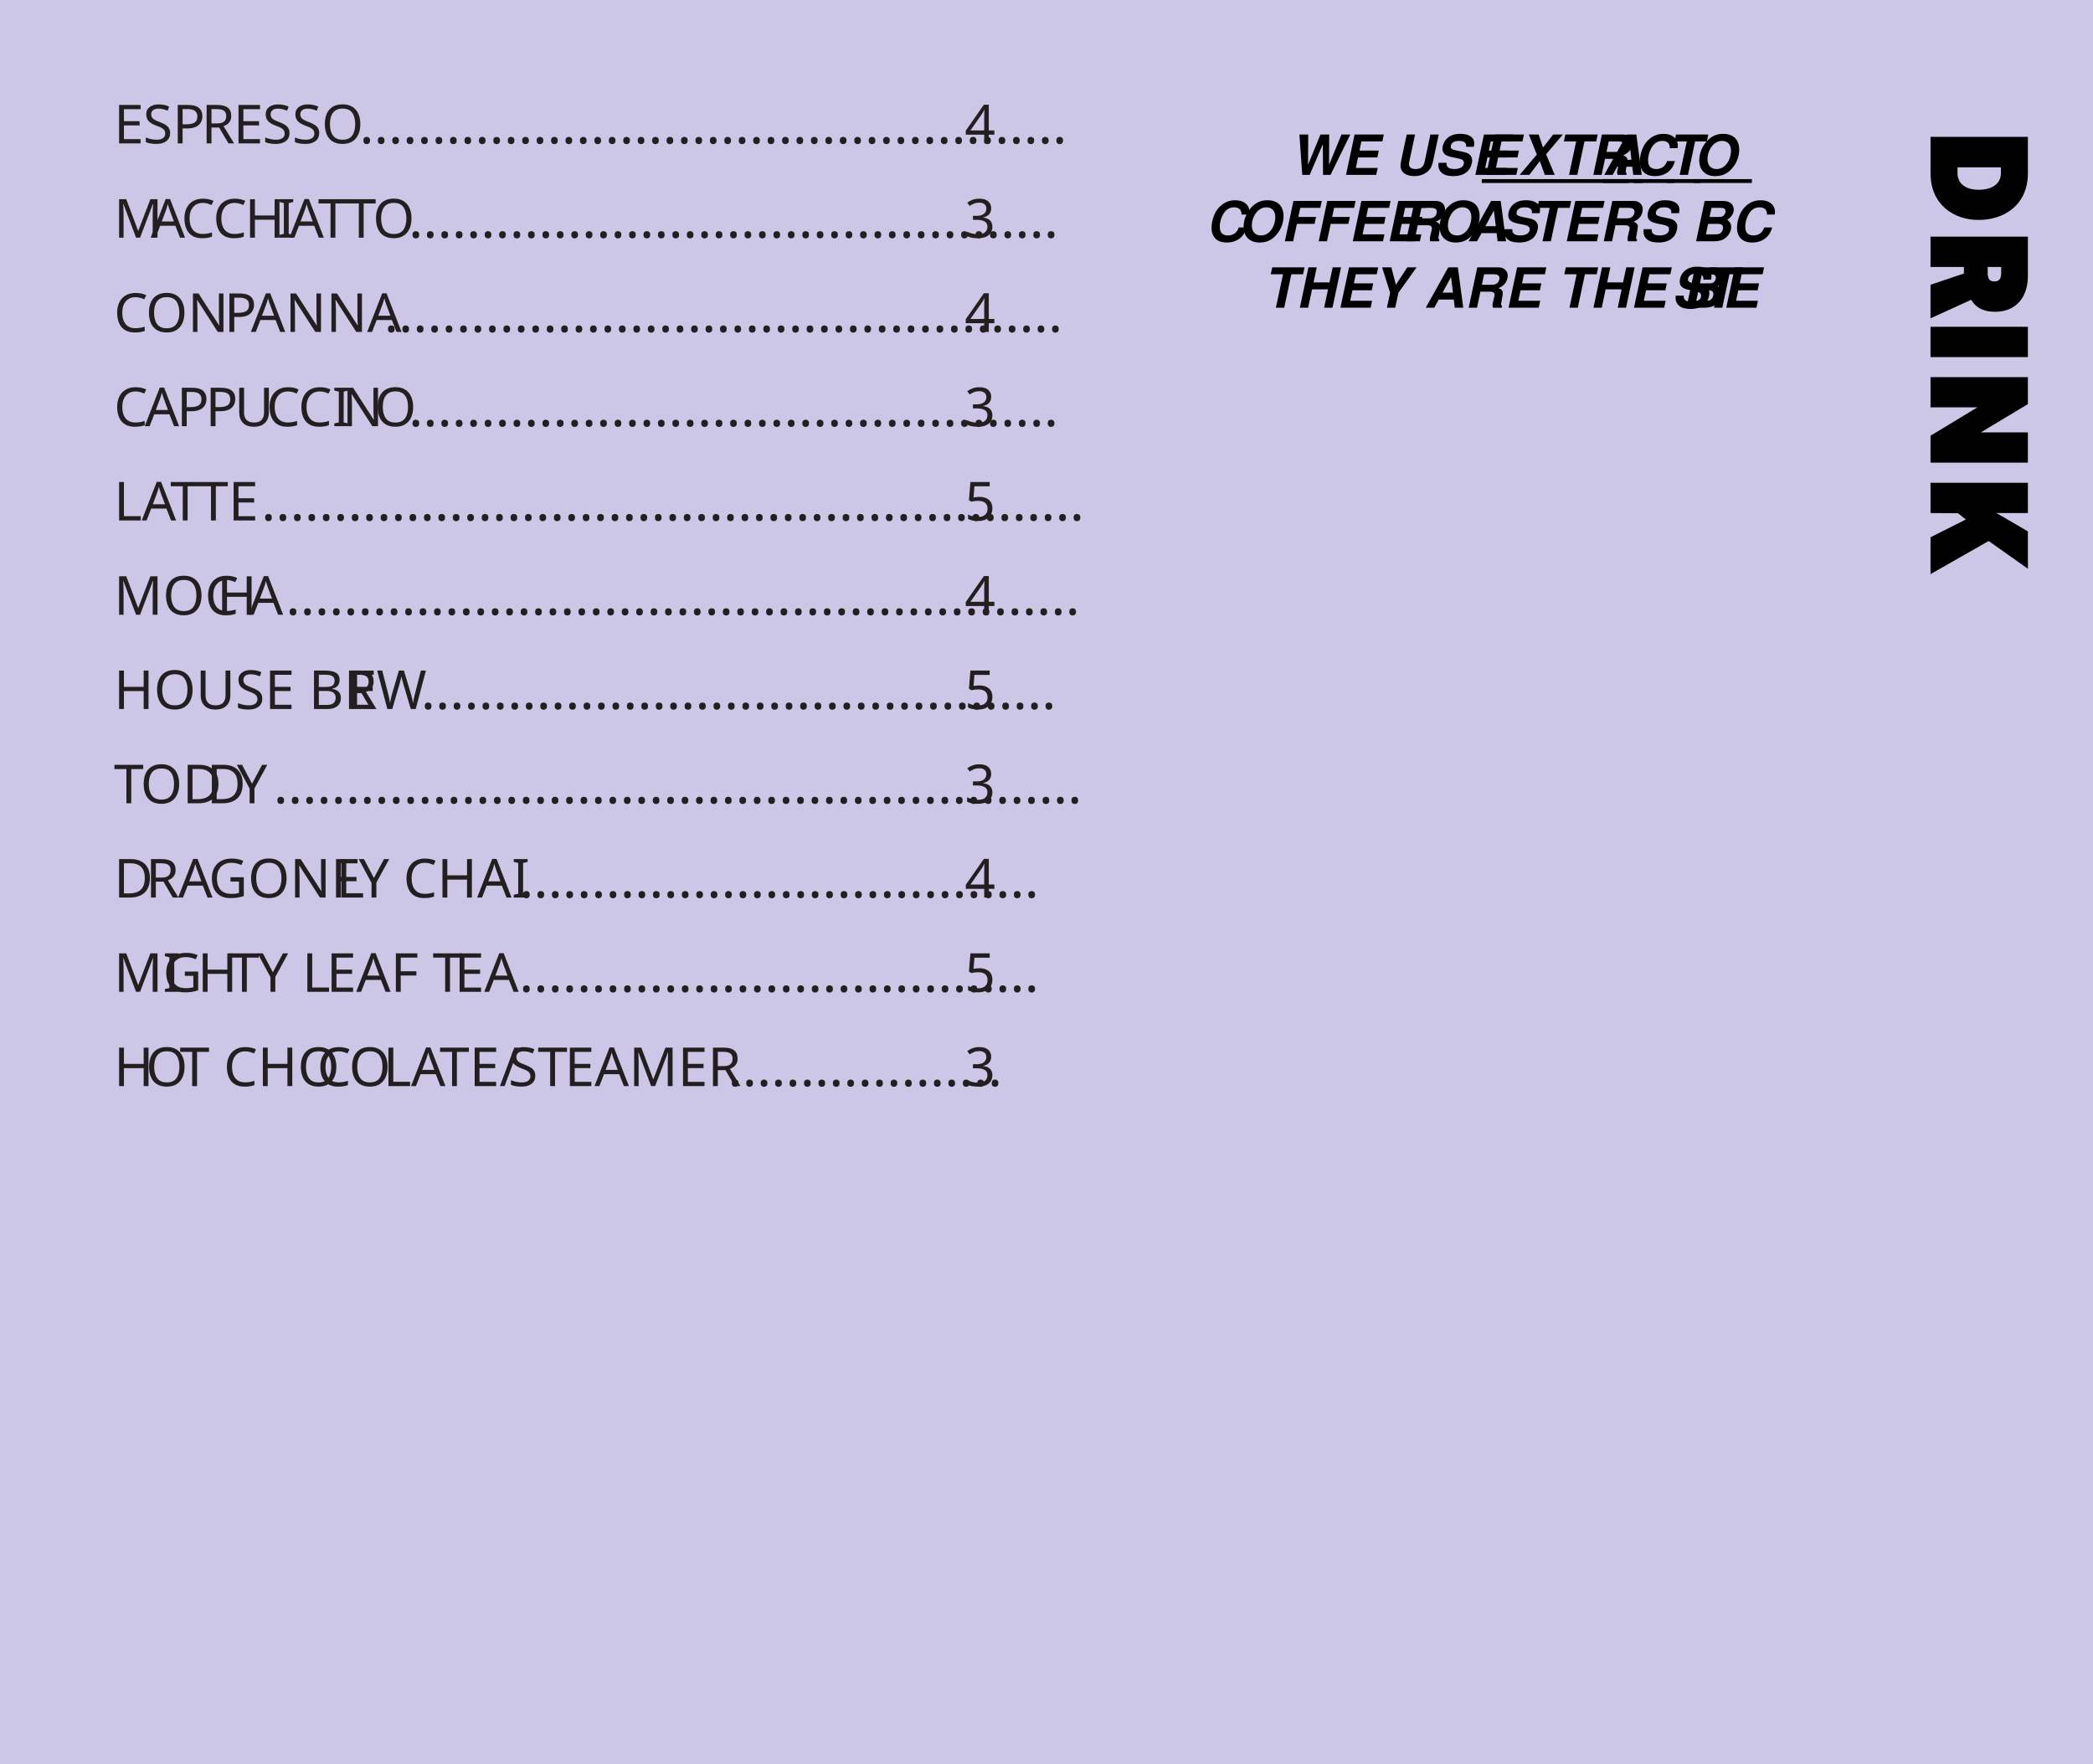
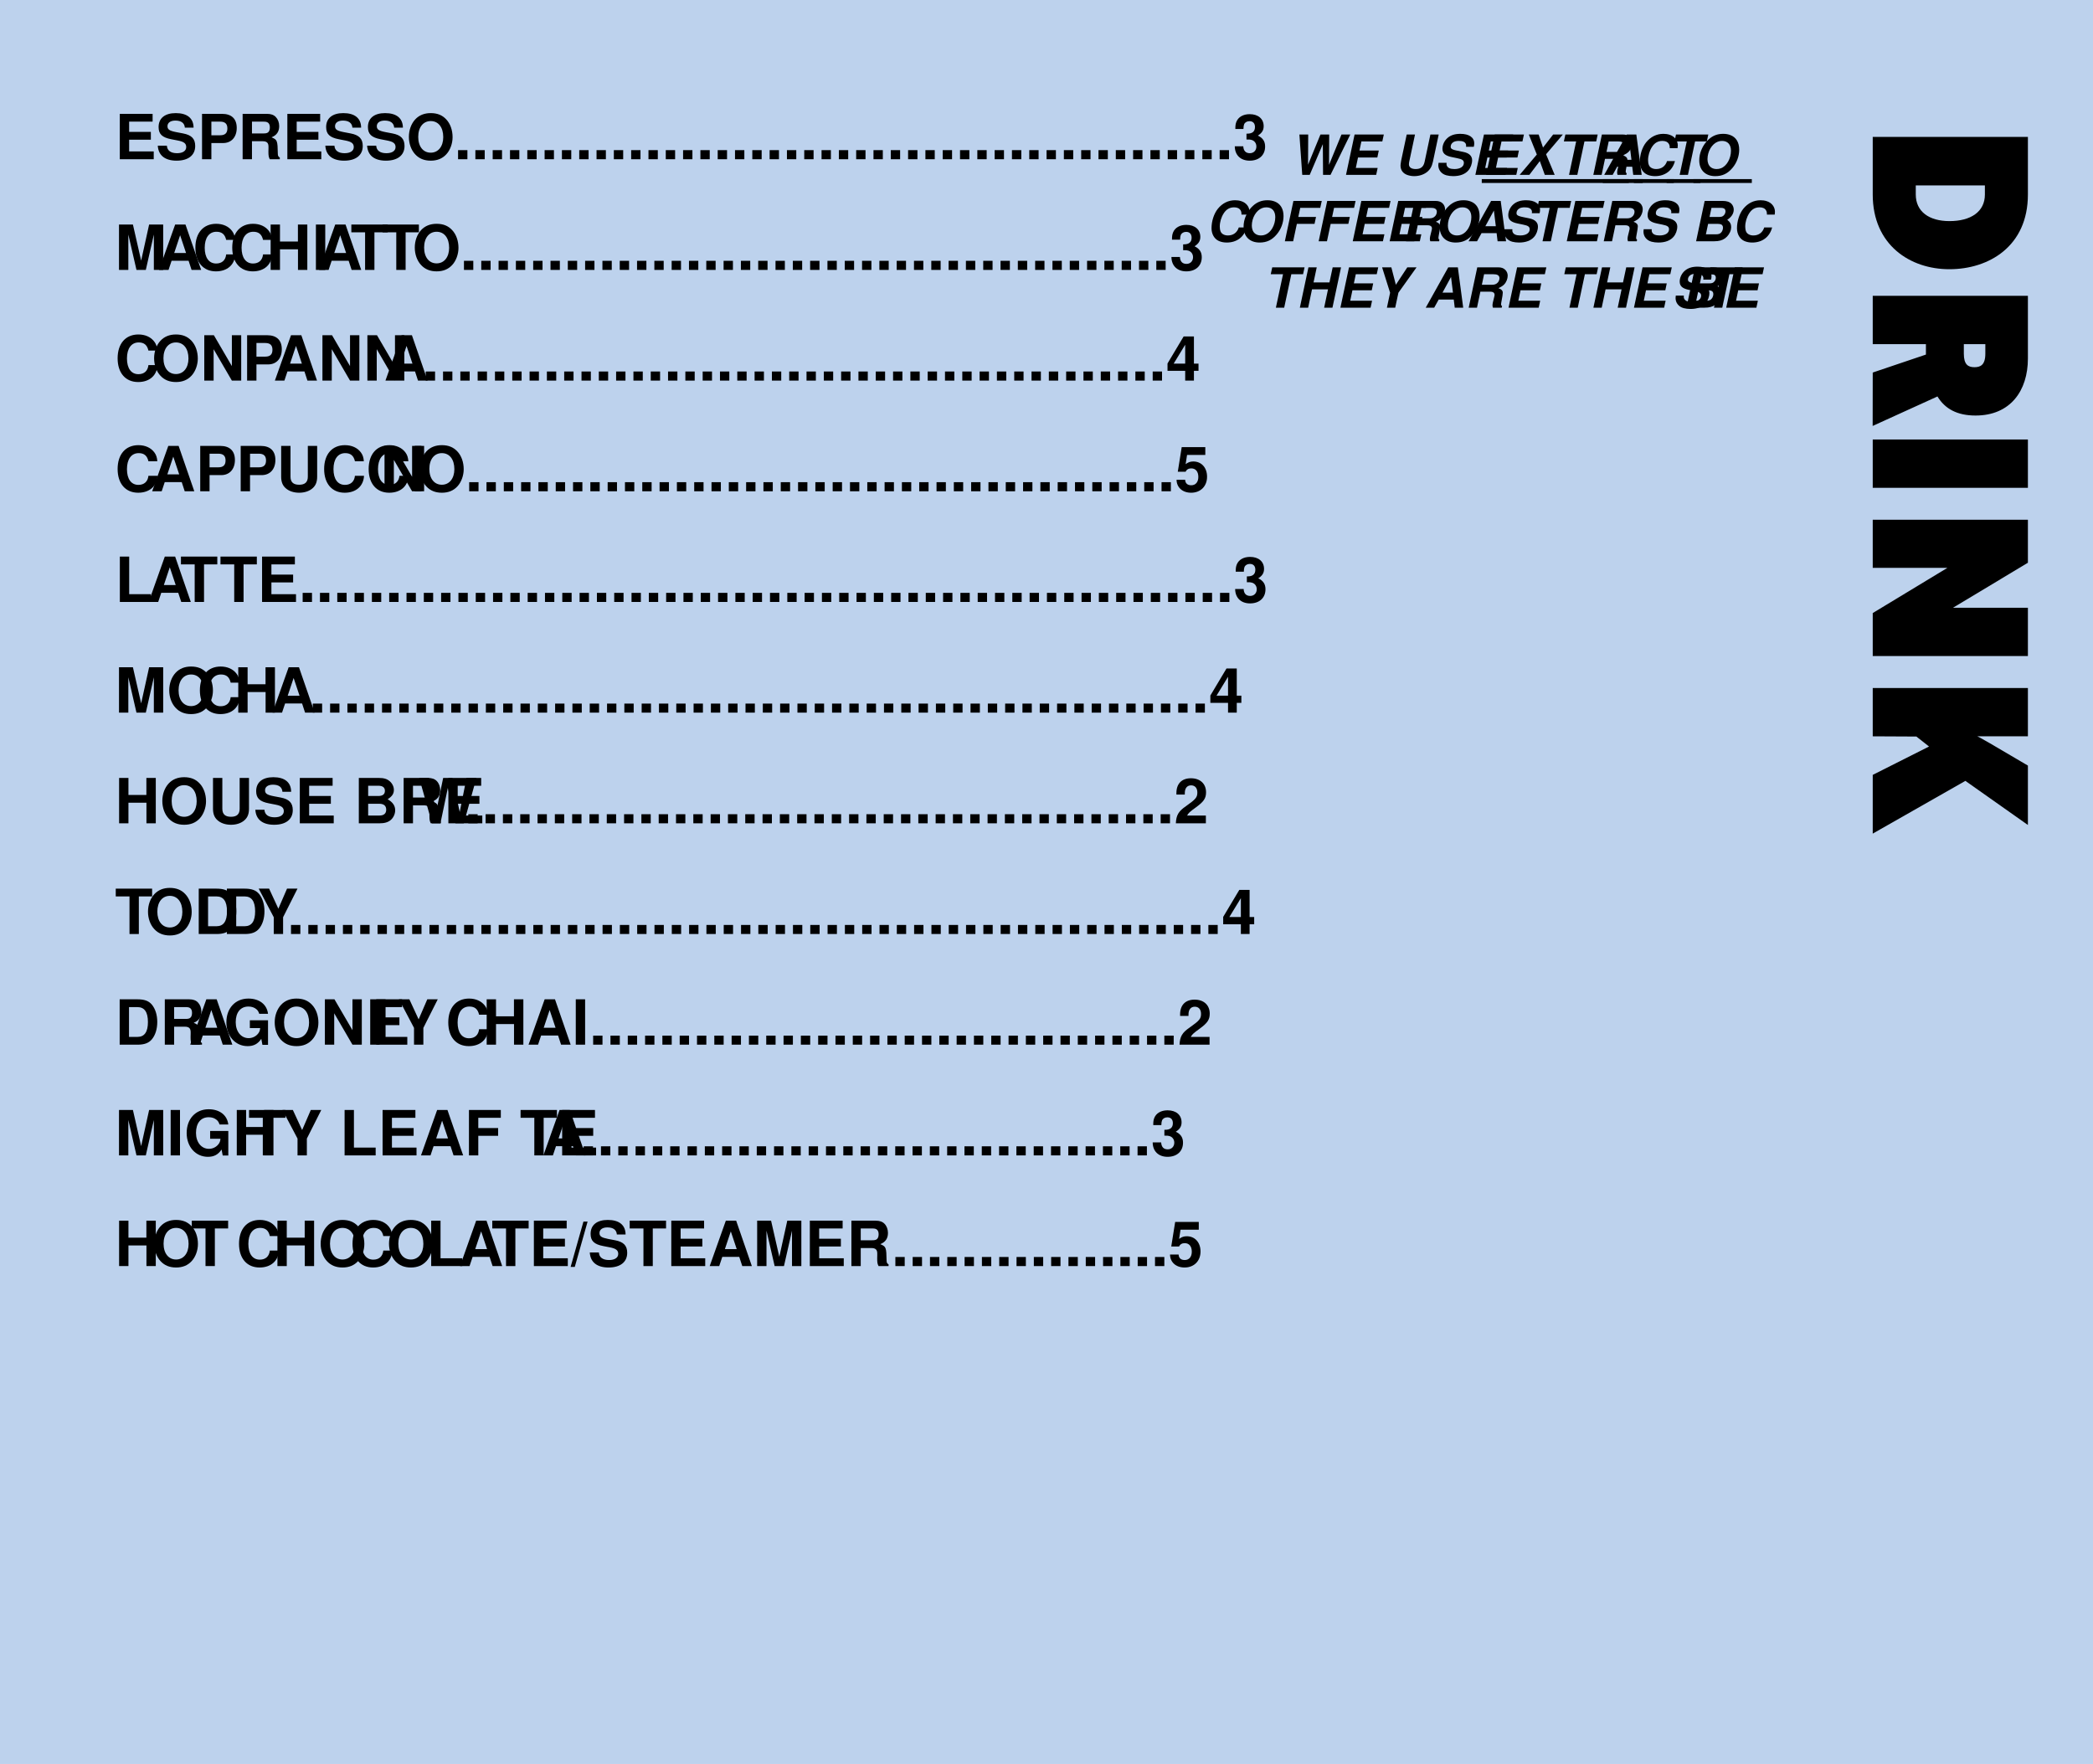
- <svg xmlns="http://www.w3.org/2000/svg" viewBox="0 0 1451.14 1223">
+ <svg xmlns="http://www.w3.org/2000/svg" viewBox="0 0 1453.53 1225.02">
  <defs>
-     <style>.cls-1{fill:#ccc7e6;}.cls-19,.cls-2{font-size:37.35px;fill:#231f20;font-family:NimbusSanConL-Bol, Nimbus Sans Cond L;}.cls-3{letter-spacing:0em;}.cls-4{letter-spacing:-0.01em;}.cls-5{letter-spacing:0em;}.cls-6{letter-spacing:-0.01em;}.cls-7{letter-spacing:0em;}.cls-8{letter-spacing:0em;}.cls-9{letter-spacing:-0.03em;}.cls-10{letter-spacing:0.01em;}.cls-11{letter-spacing:-0.06em;}.cls-12{letter-spacing:0.02em;}.cls-13{letter-spacing:-0.01em;}.cls-14{letter-spacing:-0.05em;}.cls-15{letter-spacing:-0.02em;}.cls-16{letter-spacing:-0.01em;}.cls-17{letter-spacing:0em;}.cls-18{letter-spacing:0em;}.cls-19{letter-spacing:0.02em;}.cls-20{letter-spacing:-0.06em;}.cls-21{letter-spacing:0.02em;}.cls-22{letter-spacing:0em;}.cls-23{letter-spacing:-0.01em;}.cls-24{letter-spacing:-0.03em;}.cls-25{letter-spacing:-0.03em;}.cls-26{letter-spacing:-0.08em;}.cls-27{letter-spacing:0.01em;}.cls-28{letter-spacing:0.01em;}.cls-29{letter-spacing:0.02em;}.cls-30{letter-spacing:-0.06em;}.cls-31{font-size:38.37px;font-family:NimbusSanL-BoldCondItal, Nimbus Sans L;font-weight:700;font-style:italic;}.cls-32,.cls-33,.cls-34{text-decoration:underline;}.cls-33{letter-spacing:-0.03em;}.cls-34{letter-spacing:-0.02em;}.cls-35{letter-spacing:-0.01em;}.cls-36{letter-spacing:-0.01em;}.cls-37{letter-spacing:-0.03em;}</style>
+     <style>.cls-1{fill:#bdd2ed;}.cls-2{font-size:43.24px;font-family:NimbusSanL-BoldCond, Nimbus Sans L;}.cls-19,.cls-2{font-weight:700;}.cls-3{letter-spacing:-0.03em;}.cls-4{letter-spacing:0em;}.cls-5{letter-spacing:-0.06em;}.cls-6{letter-spacing:-0.01em;}.cls-7{letter-spacing:0em;}.cls-8{letter-spacing:-0.05em;}.cls-9{letter-spacing:0.02em;}.cls-10{letter-spacing:-0.02em;}.cls-11{letter-spacing:0.01em;}.cls-12{letter-spacing:0.02em;}.cls-13{letter-spacing:-0.04em;}.cls-14{letter-spacing:-0.03em;}.cls-15{letter-spacing:-0.06em;}.cls-16{letter-spacing:-0.03em;}.cls-17{letter-spacing:-0.08em;}.cls-18{letter-spacing:0.02em;}.cls-19{font-size:38.43px;font-family:NimbusSanL-BoldCondItal, Nimbus Sans L;font-style:italic;}.cls-20,.cls-21,.cls-22{text-decoration:underline;}.cls-21{letter-spacing:-0.03em;}.cls-22{letter-spacing:-0.02em;}.cls-23{letter-spacing:-0.01em;}.cls-24{letter-spacing:-0.01em;}.cls-25{letter-spacing:-0.03em;}</style>
  </defs>
  <g id="Layer_2" data-name="Layer 2">
    <g id="Layer_3" data-name="Layer 3">
-       <rect class="cls-1" width="1451.14" height="1223" />
-       <path d="M1338.49,120V94.9H1406V120c0,22.57-17,32.5-34.15,32.5S1338.49,142,1338.49,120Zm48.8,0v-4H1357.2v4c0,7.42,5.79,11.57,14.66,11.57C1381.12,131.55,1387.29,127.5,1387.29,120Z" />
-       <path d="M1338.49,197.43l23.15-7.81v-4.53h-23.15v-21H1406v27.29c0,14-7.62,24.79-22.77,24.79-8,0-13.31-2.89-16.59-8.29l-28.16,12.82Zm49-8.2v-4.14h-9.36v4.14c0,4.73,1.83,5.89,4.63,5.89C1385.27,195.12,1387.49,194.25,1387.49,189.23Z" />
-       <path d="M1338.49,226.57H1406v21h-67.52Z" />
-       <path d="M1338.49,302.09l32.5-19.68h-32.5V261.48H1406v18.71l-32.61,19.58H1406v21h-67.52Z" />
-       <path d="M1338.49,372.5l24.5-12.34-5.5-4.34-19-.1v-21H1406v21h-22s1.45.68,5.41,3l16.59,9.74V394.3l-27.21-19.19-40.31,22.95Z" />
-       <text class="cls-2" transform="translate(78.95 99.42)">
-         <tspan class="cls-3">E</tspan>
-         <tspan x="20.24" y="0">S</tspan>
-         <tspan class="cls-4" x="40.67" y="0">P</tspan>
-         <tspan class="cls-5" x="60.69" y="0">R</tspan>
-         <tspan class="cls-6" x="82.8" y="0">E</tspan>
-         <tspan class="cls-7" x="103.04" y="0">S</tspan>
-         <tspan class="cls-8" x="123.62" y="0">S</tspan>
-         <tspan x="143.98" y="0">O</tspan>
+       <rect class="cls-1" width="1453.53" height="1225.02" />
+       <path d="M1300.56,135.08v-40h107.76v40c0,36-27.1,51.88-54.5,51.88C1326.57,187,1300.56,170.18,1300.56,135.08Zm77.89,0v-6.31h-48v6.31c0,11.85,9.24,18.47,23.4,18.47C1368.6,153.55,1378.45,147.09,1378.45,135.08Z" />
+       <path d="M1300.56,258.71l36.94-12.47V239h-36.94V205.44h107.76V249c0,22.33-12.16,39.57-36.33,39.57-12.78,0-21.25-4.62-26.48-13.24l-45,20.47Zm78.2-13.09V239h-14.93v6.62c0,7.54,2.92,9.39,7.39,9.39C1375.22,255,1378.76,253.63,1378.76,245.62Z" />
+       <path d="M1300.56,305.21h107.76v33.56H1300.56Z" />
+       <path d="M1300.56,425.75l51.88-31.41h-51.88V360.93h107.76V390.8l-52,31.25h52v33.56H1300.56Z" />
+       <path d="M1300.56,538.13l39.1-19.7-8.78-6.93-30.32-.15V477.79h107.76v33.56h-35.1s2.3,1.07,8.62,4.77l26.48,15.55v41.25l-43.42-30.63-64.34,36.63Z" />
+       <text class="cls-2" transform="translate(79.78 110.58)">ESPRESSO.............................................3<tspan x="0" y="76.87">M</tspan>
+         <tspan class="cls-3" x="29.53" y="76.87">A</tspan>
+         <tspan x="54" y="76.87">C</tspan>
+         <tspan class="cls-4" x="79.6" y="76.87">C</tspan>
+         <tspan x="105.24" y="76.87">HI</tspan>
+         <tspan class="cls-5" x="140.69" y="76.87">A</tspan>
+         <tspan x="163.61" y="76.87">T</tspan>
+         <tspan class="cls-6" x="185.27" y="76.87">T</tspan>
+         <tspan x="206.54" y="76.87">O.........................................3</tspan>
+         <tspan class="cls-7" x="0" y="153.73">C</tspan>
+         <tspan x="25.51" y="153.73">ON </tspan>
+         <tspan class="cls-8" x="88.55" y="153.73">P</tspan>
+         <tspan x="109.99" y="153.73">ANN</tspan>
+         <tspan class="cls-9" x="186.78" y="153.73">A</tspan>
+         <tspan x="213.11" y="153.73">...........................................4</tspan>
+         <tspan class="cls-10" x="0" y="230.6">C</tspan>
+         <tspan x="24.77" y="230.6">APPUCCI</tspan>
+         <tspan class="cls-11" x="184.32" y="230.6">N</tspan>
+         <tspan x="210.17" y="230.6">O.........................................5</tspan>
+         <tspan class="cls-12" x="0" y="307.46">L</tspan>
+         <tspan class="cls-5" x="22.35" y="307.46">A</tspan>
+         <tspan x="45.27" y="307.46">TTE......................................................3</tspan>
+         <tspan x="0" y="384.33">MO</tspan>
+         <tspan class="cls-4" x="57.12" y="384.33">C</tspan>
+         <tspan x="82.75" y="384.33">H</tspan>
+         <tspan class="cls-9" x="108.35" y="384.33">A</tspan>
+         <tspan x="134.68" y="384.33">....................................................4</tspan>
+         <tspan x="0" y="461.19">HOUSE BRE</tspan>
+         <tspan class="cls-13" x="210.78" y="461.19">W</tspan>
+         <tspan x="242.68" y="461.19">.........................................2</tspan>
+         <tspan class="cls-6" x="0" y="538.06">T</tspan>
+         <tspan x="21.27" y="538.06">OD</tspan>
+         <tspan class="cls-14" x="74.45" y="538.06">D</tspan>
+         <tspan class="cls-15" x="98.71" y="538.06">Y</tspan>
+         <tspan x="119.55" y="538.06">......................................................4</tspan>
+         <tspan x="0" y="614.92">DR</tspan>
+         <tspan class="cls-16" x="51.19" y="614.92">A</tspan>
+         <tspan x="75.62" y="614.92">GONF</tspan>
+         <tspan class="cls-17" x="178.05" y="614.92">L</tspan>
+         <tspan x="196.12" y="614.92">Y </tspan>
+         <tspan class="cls-4" x="229.63" y="614.92">C</tspan>
+         <tspan x="255.27" y="614.92">HAI..................................2</tspan>
+         <tspan x="0" y="691.79">MIGH</tspan>
+         <tspan class="cls-18" x="92.57" y="691.79">T</tspan>
+         <tspan x="115.22" y="691.79">Y LEAF TE</tspan>
+         <tspan class="cls-9" x="296.47" y="691.79">A</tspan>
+         <tspan x="322.8" y="691.79">.................................3</tspan>
+         <tspan x="0" y="768.65">H</tspan>
+         <tspan class="cls-6" x="25.6" y="768.65">O</tspan>
+         <tspan x="52.79" y="768.65">T </tspan>
+         <tspan class="cls-4" x="84.31" y="768.65">C</tspan>
+         <tspan x="109.95" y="768.65">HO</tspan>
+         <tspan class="cls-7" x="163.13" y="768.65">C</tspan>
+         <tspan x="188.64" y="768.65">O</tspan>
+         <tspan class="cls-12" x="216.22" y="768.65">L</tspan>
+         <tspan class="cls-5" x="238.58" y="768.65">A</tspan>
+         <tspan x="261.49" y="768.65">TE/STEAMER................5</tspan>
      </text>
-       <text class="cls-2" transform="translate(246.64 99.42)"> </text>
-       <text class="cls-2" transform="translate(249.26 99.42)">.................................................</text>
-       <text class="cls-2" transform="translate(668.82 99.42)">4</text>
-       <text class="cls-2" transform="translate(78.95 164.78)">M<tspan class="cls-9" x="25.51" y="0">A</tspan>
-         <tspan class="cls-8" x="46.65" y="0">C</tspan>
-         <tspan x="68.68" y="0">C</tspan>
-         <tspan class="cls-10" x="90.79" y="0">H</tspan>
-         <tspan x="113.24" y="0">I</tspan>
-         <tspan class="cls-11" x="121.75" y="0">A</tspan>
-         <tspan class="cls-12" x="141.51" y="0">T</tspan>
-         <tspan class="cls-13" x="161.12" y="0">T</tspan>
-         <tspan x="179.46" y="0">O</tspan>
-       </text>
-       <text class="cls-2" transform="translate(282.23 164.78)"> </text>
-       <text class="cls-2" transform="translate(283.32 164.78)">.............................................</text>
-       <text class="cls-2" transform="translate(668.82 164.78)">3</text>
-       <text class="cls-2" transform="translate(78.95 230.14)">
-         <tspan class="cls-8">C</tspan>
-         <tspan x="22.04" y="0">ON </tspan>
-         <tspan class="cls-14" x="76.49" y="0">P</tspan>
-         <tspan x="94.98" y="0">ANNA</tspan>
-       </text>
-       <text class="cls-2" transform="translate(262.37 230.14)"> </text>
-       <text class="cls-2" transform="translate(266.29 230.14)">...............................................</text>
-       <text class="cls-2" transform="translate(668.82 230.14)">4</text>
-       <text class="cls-2" transform="translate(78.95 295.5)">
-         <tspan class="cls-15">C</tspan>
-         <tspan x="21.4" y="0">A</tspan>
-         <tspan class="cls-16" x="43.51" y="0">P</tspan>
-         <tspan class="cls-13" x="63.49" y="0">P</tspan>
-         <tspan x="83.55" y="0">U</tspan>
-         <tspan class="cls-17" x="105.66" y="0">C</tspan>
-         <tspan x="127.73" y="0">CI</tspan>
-         <tspan class="cls-18" x="158.36" y="0">N</tspan>
-         <tspan x="180.61" y="0">O</tspan>
-       </text>
-       <text class="cls-2" transform="translate(283.32 295.5)">.............................................</text>
-       <text class="cls-2" transform="translate(668.82 295.5)">3</text>
-       <text class="cls-19" transform="translate(78.95 360.85)">L<tspan class="cls-20" x="19.31" y="0">A</tspan>
-         <tspan class="cls-21" x="39.07" y="0">T</tspan>
-         <tspan class="cls-5" x="58.64" y="0">TE</tspan>
-       </text>
-       <text class="cls-2" transform="translate(176.69 360.85)"> </text>
-       <text class="cls-2" transform="translate(181.14 360.85)">.........................................................</text>
-       <text class="cls-2" transform="translate(668.82 360.85)">5</text>
-       <text class="cls-2" transform="translate(78.95 426.22)">MOC<tspan class="cls-17" x="71.45" y="0">H</tspan>
-         <tspan x="93.52" y="0">A</tspan>
-       </text>
-       <text class="cls-2" transform="translate(194.58 426.22)"> </text>
-       <text class="cls-2" transform="translate(198.17 426.22)">.......................................................</text>
-       <text class="cls-2" transform="translate(668.82 426.22)">4</text>
-       <text class="cls-2" transform="translate(78.95 491.58)">HOUSE BR<tspan class="cls-22" x="161.64" y="0">E</tspan>
-         <tspan x="182.11" y="0">W</tspan>
-       </text>
-       <text class="cls-2" transform="translate(290.04 491.58)"> </text>
-       <text class="cls-2" transform="translate(291.83 491.58)">............................................</text>
-       <text class="cls-2" transform="translate(668.82 491.58)">5</text>
-       <text class="cls-2" transform="translate(78.95 556.93)">
-         <tspan class="cls-23">T</tspan>
-         <tspan x="18.38" y="0">OD</tspan>
-         <tspan class="cls-24" x="64.31" y="0">D</tspan>
-         <tspan x="85.23" y="0">Y</tspan>
-       </text>
-       <text class="cls-2" transform="translate(184.57 556.93)"> </text>
-       <text class="cls-2" transform="translate(189.65 556.93)">........................................................</text>
-       <text class="cls-2" transform="translate(668.82 556.93)">3</text>
-       <text class="cls-2" transform="translate(78.95 622.29)">D<tspan class="cls-10" x="22.11" y="0">R</tspan>
-         <tspan class="cls-25" x="44.56" y="0">A</tspan>
-         <tspan x="65.66" y="0">GONF</tspan>
-         <tspan class="cls-26" x="154.13" y="0">L</tspan>
-         <tspan x="169.75" y="0">Y CHAI</tspan>
-       </text>
-       <text class="cls-2" transform="translate(352.45 622.29)"> </text>
-       <text class="cls-2" transform="translate(359.95 622.29)">....................................</text>
-       <text class="cls-2" transform="translate(668.82 622.29)">4</text>
-       <text class="cls-2" transform="translate(78.95 687.66)">MI<tspan class="cls-18" x="34.02" y="0">G</tspan>
-         <tspan class="cls-5" x="58" y="0">H</tspan>
-         <tspan class="cls-21" x="80.11" y="0">T</tspan>
-         <tspan class="cls-5" x="99.68" y="0">Y L</tspan>
-         <tspan class="cls-27" x="147.34" y="0">E</tspan>
-         <tspan x="168.03" y="0">AF T</tspan>
-         <tspan class="cls-28" x="236.08" y="0">E</tspan>
-         <tspan x="256.8" y="0">A</tspan>
-       </text>
-       <text class="cls-2" transform="translate(357.9 687.66)"> </text>
-       <text class="cls-2" transform="translate(359.95 687.66)">....................................</text>
-       <text class="cls-2" transform="translate(668.82 687.66)">5</text>
-       <text class="cls-2" transform="translate(78.95 753.01)">H<tspan class="cls-23" x="22.11" y="0">O</tspan>
-         <tspan x="45.6" y="0">T CHO</tspan>
-         <tspan class="cls-8" x="140.88" y="0">C</tspan>
-         <tspan x="162.91" y="0">O</tspan>
-         <tspan class="cls-29" x="186.74" y="0">L</tspan>
-         <tspan class="cls-30" x="206.05" y="0">A</tspan>
-         <tspan x="225.77" y="0">TE/</tspan>
-         <tspan class="cls-17" x="273.42" y="0">S</tspan>
-         <tspan x="293.81" y="0">T</tspan>
-         <tspan class="cls-28" x="312.53" y="0">E</tspan>
-         <tspan class="cls-5" x="333.25" y="0">AMER</tspan>
-       </text>
-       <text class="cls-2" transform="translate(502.22 753.01)"> </text>
-       <text class="cls-2" transform="translate(504.71 753.01)">...................</text>
-       <text class="cls-2" transform="translate(668.82 753.01)">3</text>
-       <text class="cls-31" transform="translate(894.48 121.23)">WE USE <tspan class="cls-32" x="132.87" y="0">EXTR</tspan>
-         <tspan class="cls-33" x="216.79" y="0">A</tspan>
-         <tspan class="cls-32" x="238.35" y="0">C</tspan>
-         <tspan class="cls-34" x="261.07" y="0">T</tspan>
-         <tspan class="cls-32" x="279.6" y="0" xml:space="preserve">O </tspan>
-         <tspan class="cls-35" x="-58.59" y="46.04">C</tspan>
-         <tspan x="-36.33" y="46.04">OFFEE </tspan>
-         <tspan class="cls-36" x="77.31" y="46.04">R</tspan>
-         <tspan class="cls-37" x="99.61" y="46.04">O</tspan>
-         <tspan x="122.74" y="46.04">A</tspan>
-         <tspan class="cls-35" x="145.46" y="46.04">S</tspan>
-         <tspan x="165.99" y="46.04">TERS BC </tspan>
-         <tspan x="-18.88" y="92.09">THEY ARE THE BE</tspan>
-         <tspan class="cls-35" x="264.33" y="92.09">S</tspan>
-         <tspan x="284.86" y="92.09">T</tspan>
+       <text class="cls-19" transform="translate(895.95 121.43)">WE USE <tspan class="cls-20" x="133.09" y="0">EXTR</tspan>
+         <tspan class="cls-21" x="217.14" y="0">A</tspan>
+         <tspan class="cls-20" x="238.74" y="0">C</tspan>
+         <tspan class="cls-22" x="261.49" y="0">T</tspan>
+         <tspan class="cls-20" x="280.06" y="0" xml:space="preserve">O </tspan>
+         <tspan class="cls-23" x="-58.69" y="46.12">C</tspan>
+         <tspan x="-36.4" y="46.12">OFFEE </tspan>
+         <tspan class="cls-24" x="77.44" y="46.12">R</tspan>
+         <tspan class="cls-25" x="99.77" y="46.12">O</tspan>
+         <tspan x="122.95" y="46.12">A</tspan>
+         <tspan class="cls-23" x="145.7" y="46.12">S</tspan>
+         <tspan x="166.26" y="46.12">TERS BC </tspan>
+         <tspan x="-18.91" y="92.24">THEY ARE THE BE</tspan>
+         <tspan class="cls-23" x="264.76" y="92.24">S</tspan>
+         <tspan x="285.32" y="92.24">T</tspan>
      </text>
    </g>
  </g>
</svg>
